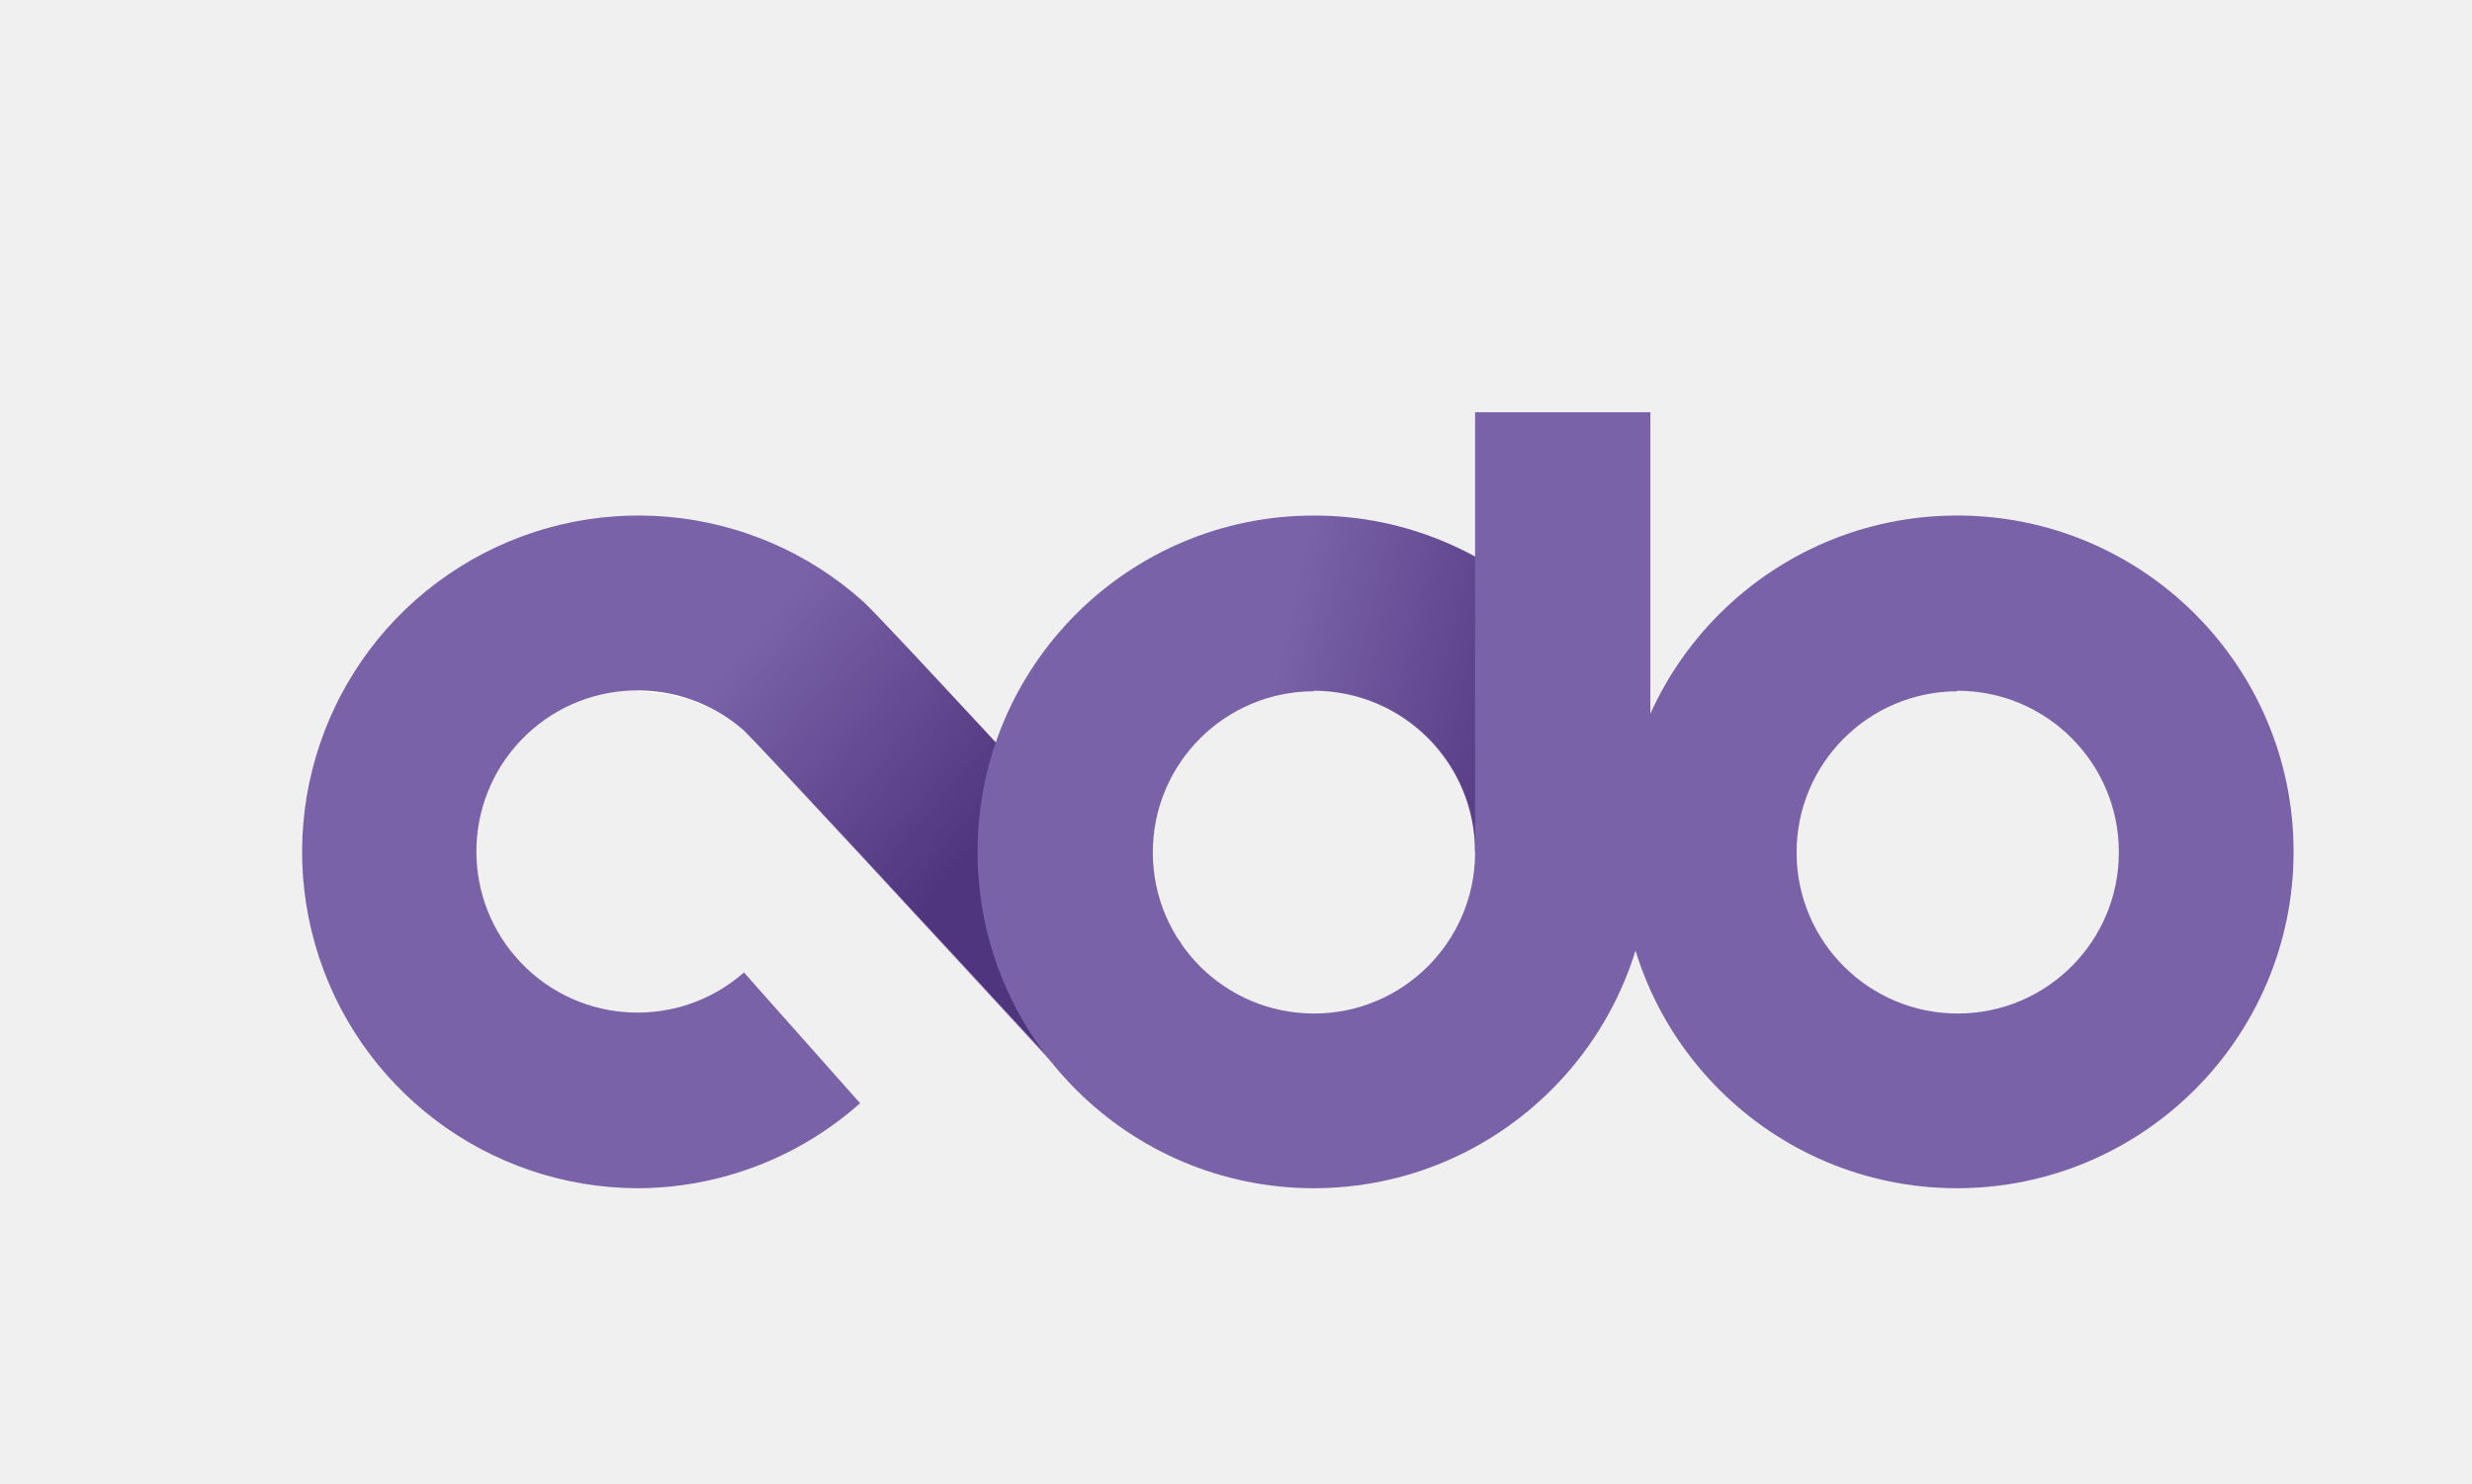
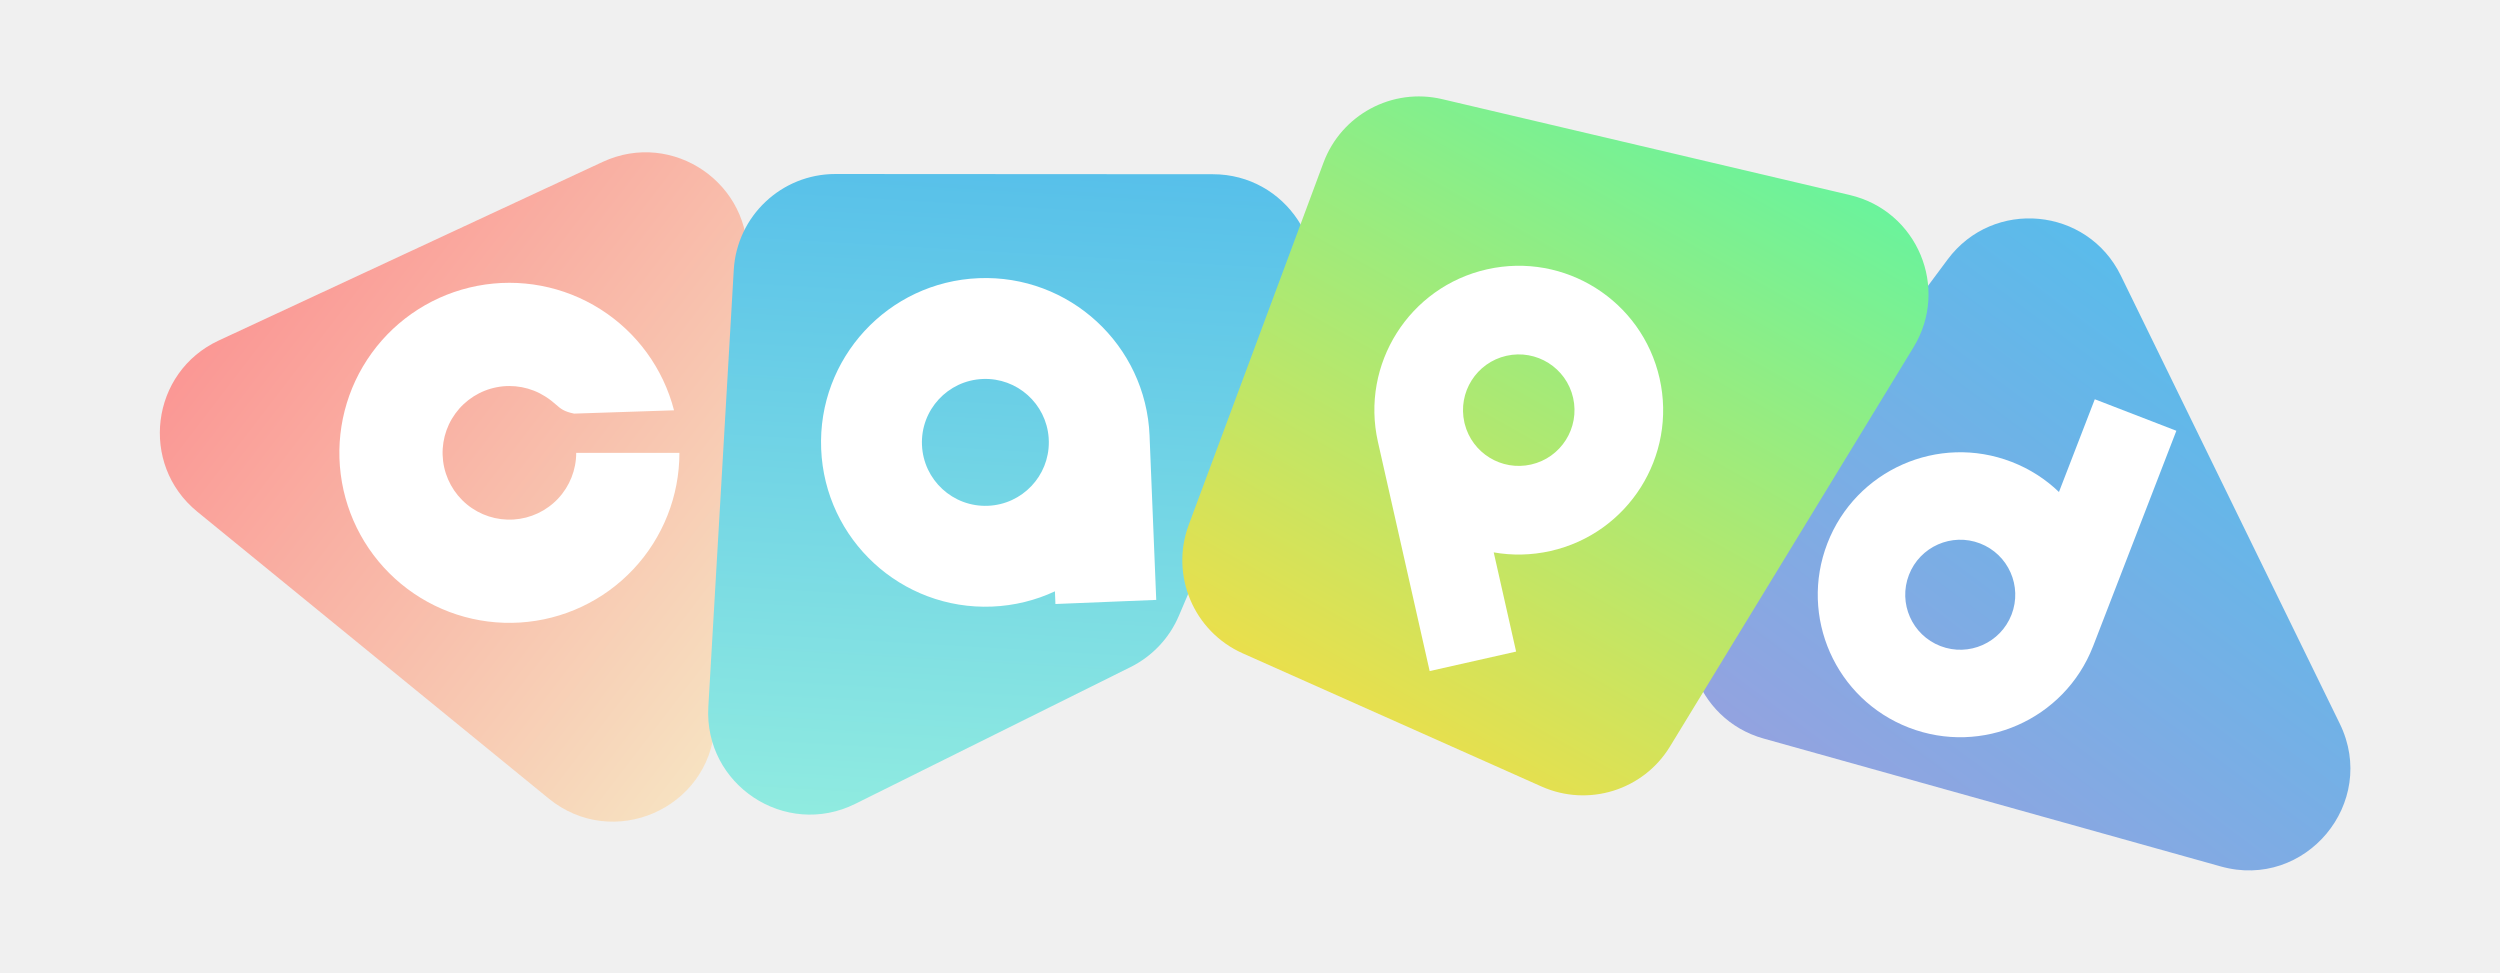
- <svg xmlns="http://www.w3.org/2000/svg" xmlns:xlink="http://www.w3.org/1999/xlink" viewBox="0 0 94.5 56.72">
+ <svg xmlns="http://www.w3.org/2000/svg" width="221" height="86" viewBox="0 0 221 86" fill="none">
+   <g clip-path="url(#clip0_50_242)">
+     <path d="M63.18 64.248C62.673 71.529 54.165 75.21 48.511 70.595L17.44 45.234C12.296 41.035 13.315 32.902 19.335 30.101L53.27 14.315C59.485 11.424 66.521 16.263 66.045 23.1L63.18 64.248Z" fill="url(#paint0_linear_50_242)" />
+     <path d="M75.606 71.059C69.416 74.134 62.215 69.375 62.617 62.476L64.865 23.859C65.143 19.098 69.086 15.379 73.855 15.382L107.223 15.402C113.673 15.406 118.025 21.993 115.499 27.927L104.212 54.437C103.373 56.41 101.856 58.018 99.936 58.972L75.606 71.059Z" fill="url(#paint1_linear_50_242)" />
+     <path d="M206.839 63.978C210.25 70.958 203.81 78.689 196.329 76.597L155.909 65.29C149.828 63.589 147.344 56.318 151.112 51.252L172.17 22.937C176.193 17.527 184.518 18.298 187.478 24.356L206.839 63.978Z" fill="url(#paint2_linear_50_242)" />
+     <path d="M109.855 57.754C105.517 55.82 103.428 50.847 105.084 46.395L116.993 14.387C118.575 10.135 123.073 7.725 127.489 8.764L163.537 17.244C169.498 18.646 172.349 25.463 169.159 30.692L147.624 65.996C145.267 69.859 140.409 71.371 136.276 69.529L109.855 57.754Z" fill="url(#paint3_linear_50_242)" />
+     <path fill-rule="evenodd" clip-rule="evenodd" d="M55.989 50.318C58.605 47.531 60.061 43.853 60.061 40.031H50.937C50.937 41.533 50.365 42.978 49.337 44.073C48.309 45.168 46.903 45.83 45.404 45.925C43.905 46.02 42.426 45.54 41.268 44.584C40.111 43.627 39.361 42.265 39.172 40.775C38.982 39.285 39.368 37.779 40.249 36.563C41.131 35.348 42.443 34.513 43.918 34.23C45.393 33.947 46.92 34.237 48.189 35.04C48.649 35.331 48.926 35.573 49.16 35.777C49.572 36.136 49.849 36.377 50.749 36.563L59.584 36.272C58.628 32.571 56.298 29.373 53.068 27.33C49.839 25.286 45.952 24.549 42.198 25.269C38.445 25.99 35.106 28.113 32.863 31.207C30.619 34.301 29.638 38.134 30.12 41.925C30.602 45.717 32.51 49.183 35.456 51.617C38.402 54.052 42.166 55.273 45.98 55.031C49.794 54.79 53.374 53.105 55.989 50.318Z" fill="white" />
+     <path fill-rule="evenodd" clip-rule="evenodd" d="M93.255 52.273C91.56 53.065 89.684 53.541 87.698 53.622C79.681 53.948 72.918 47.714 72.591 39.697C72.265 31.68 78.499 24.917 86.516 24.591C94.532 24.264 101.296 30.498 101.622 38.515C101.626 38.604 101.629 38.693 101.631 38.781L102.211 53.031L93.3 53.394L93.255 52.273ZM92.716 39.057C92.745 42.074 90.371 44.588 87.335 44.712C84.24 44.838 81.628 42.431 81.502 39.335C81.376 36.24 83.783 33.628 86.879 33.502C89.915 33.378 92.485 35.691 92.702 38.701L92.716 39.057Z" fill="white" />
+     <path fill-rule="evenodd" clip-rule="evenodd" d="M146.708 33.449C148.26 40.324 143.944 47.156 137.069 48.707C135.365 49.092 133.664 49.116 132.045 48.831L134.024 57.599L126.382 59.323L121.841 39.205C121.831 39.16 121.82 39.114 121.81 39.068C120.258 32.193 124.574 25.361 131.449 23.809C138.324 22.258 145.156 26.573 146.708 33.449ZM129.481 37.471L129.462 37.384L129.46 37.385C129.457 37.371 129.454 37.357 129.451 37.343C128.851 34.688 130.518 32.05 133.173 31.451C135.828 30.852 138.466 32.518 139.065 35.173C139.664 37.828 137.998 40.466 135.343 41.065C132.731 41.655 130.135 40.051 129.481 37.471Z" fill="white" />
+     <path fill-rule="evenodd" clip-rule="evenodd" d="M192.391 38.08L185.18 35.294L182.012 43.492C180.842 42.367 179.434 41.451 177.825 40.829C171.338 38.322 164.047 41.549 161.539 48.036C159.032 54.523 162.259 61.815 168.746 64.322C175.221 66.825 182.497 63.615 185.018 57.153L185.019 57.154L192.391 38.08ZM177.822 54.328C176.854 56.834 174.038 58.079 171.533 57.111C169.028 56.143 167.782 53.328 168.75 50.822C169.718 48.318 172.534 47.072 175.039 48.04C177.544 49.008 178.79 51.824 177.822 54.328Z" fill="white" />
+   </g>
  <defs>
-     <style>.cls-1{isolation:isolate;}.cls-2{fill:#7a62a8;}.cls-3,.cls-4{mix-blend-mode:multiply;}.cls-3{fill:url(#linear-gradient);}.cls-4{fill:url(#linear-gradient-2);}</style>
-     <linearGradient id="linear-gradient" x1="28.41" y1="24.78" x2="37.39" y2="32.47" gradientUnits="userSpaceOnUse">
-       <stop offset="0" stop-color="#fff" />
-       <stop offset="1" stop-color="#a58abe" />
+     <linearGradient id="paint0_linear_50_242" x1="23.748" y1="13.438" x2="80.721" y2="57.145" gradientUnits="userSpaceOnUse">
+       <stop stop-color="#FB9090" />
+       <stop offset="1" stop-color="#F6ECC7" />
    </linearGradient>
-     <linearGradient id="linear-gradient-2" x1="48.96" y1="25" x2="59.58" y2="27.4" xlink:href="#linear-gradient" />
+     <linearGradient id="paint1_linear_50_242" x1="93.186" y1="13.8" x2="89.356" y2="79.57" gradientUnits="userSpaceOnUse">
+       <stop stop-color="#56BFEA" />
+       <stop offset="1" stop-color="#96F0DF" />
+     </linearGradient>
+     <linearGradient id="paint2_linear_50_242" x1="209.127" y1="32.004" x2="171.434" y2="82.688" gradientUnits="userSpaceOnUse">
+       <stop stop-color="#54BEEC" />
+       <stop offset="1" stop-color="#97A1DF" />
+     </linearGradient>
+     <linearGradient id="paint3_linear_50_242" x1="151.61" y1="6.564" x2="119.285" y2="63.969" gradientUnits="userSpaceOnUse">
+       <stop stop-color="#64F4A0" />
+       <stop offset="1" stop-color="#EBDF4B" />
+     </linearGradient>
+     <clipPath id="clip0_50_242">
+       <rect width="221" height="86" fill="white" />
+     </clipPath>
  </defs>
-   <g class="cls-1">
-     <g id="图层_1" data-name="图层 1">
-       <path class="cls-2" d="M24.39,45.43A12.86,12.86,0,1,1,33,23c.7.63,7.91,8.45,12.15,13.05l-4.93,4.54C36,36,29.15,28.62,28.44,27.93a6.16,6.16,0,1,0,0,9.25l4.44,5A12.86,12.86,0,0,1,24.39,45.43Z" />
-       <path class="cls-3" d="M33,23a12.9,12.9,0,0,0-5.15-2.79l-3.44,6.24h0a6.14,6.14,0,0,1,4.05,1.52c.71.69,7.57,8.11,11.73,12.63L45.1,36C40.86,31.42,33.65,23.6,33,23Z" />
-       <path class="cls-2" d="M50.23,45.43A12.86,12.86,0,1,1,63.09,32.57,12.88,12.88,0,0,1,50.23,45.43Zm0-19a6.16,6.16,0,1,0,6.16,6.16A6.17,6.17,0,0,0,50.23,26.41Z" />
-       <path class="cls-2" d="M74.82,45.43A12.86,12.86,0,1,1,87.68,32.57,12.88,12.88,0,0,1,74.82,45.43Zm0-19A6.16,6.16,0,1,0,81,32.57,6.17,6.17,0,0,0,74.82,26.41Z" />
-       <path class="cls-4" d="M59.84,29.9,61,25.56a12.83,12.83,0,0,0-10.76-5.85A12.69,12.69,0,0,0,47.6,20v7a6.14,6.14,0,0,1,8.79,5.56C56.63,32.3,59.84,29.9,59.84,29.9Z" />
-       <rect class="cls-2" x="56.39" y="15.76" width="6.7" height="16.81" />
-     </g>
-   </g>
</svg>
